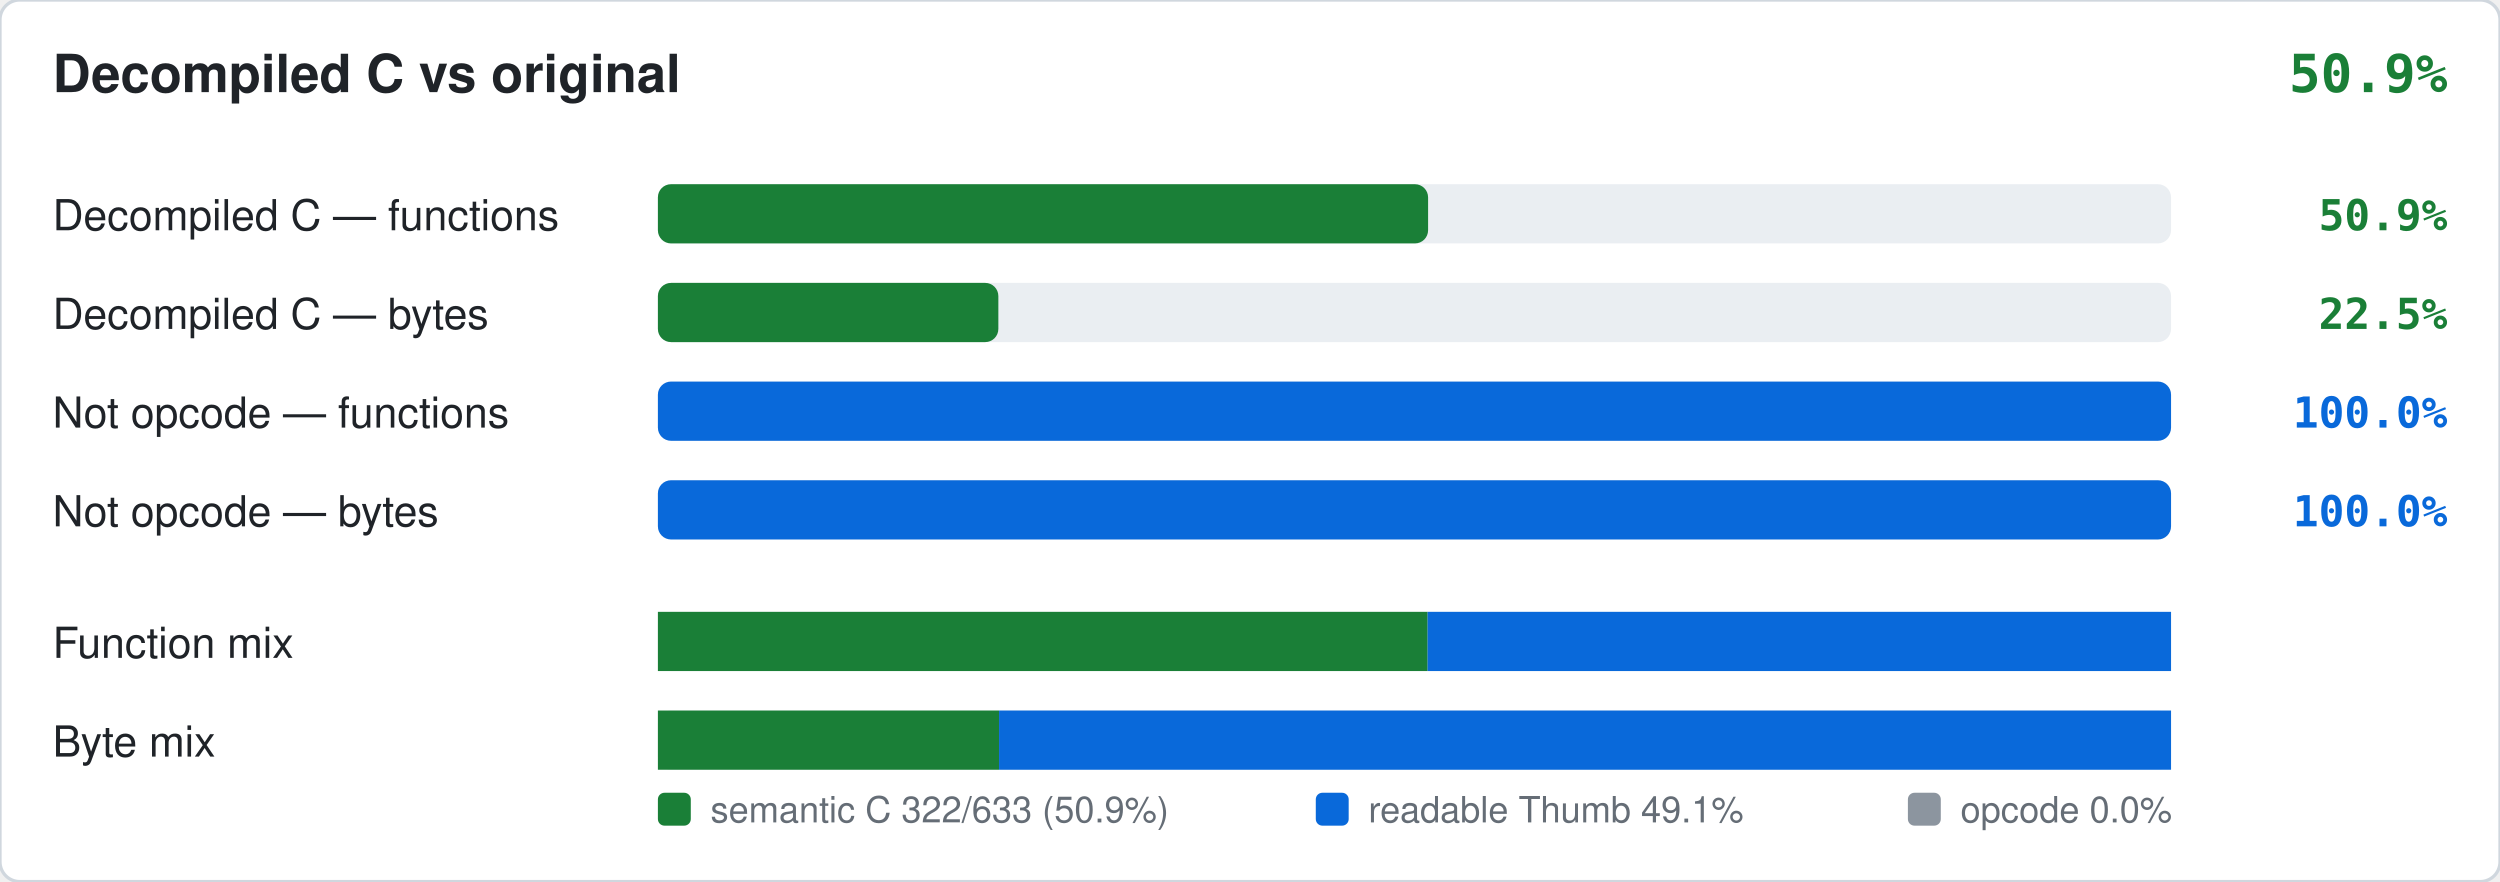
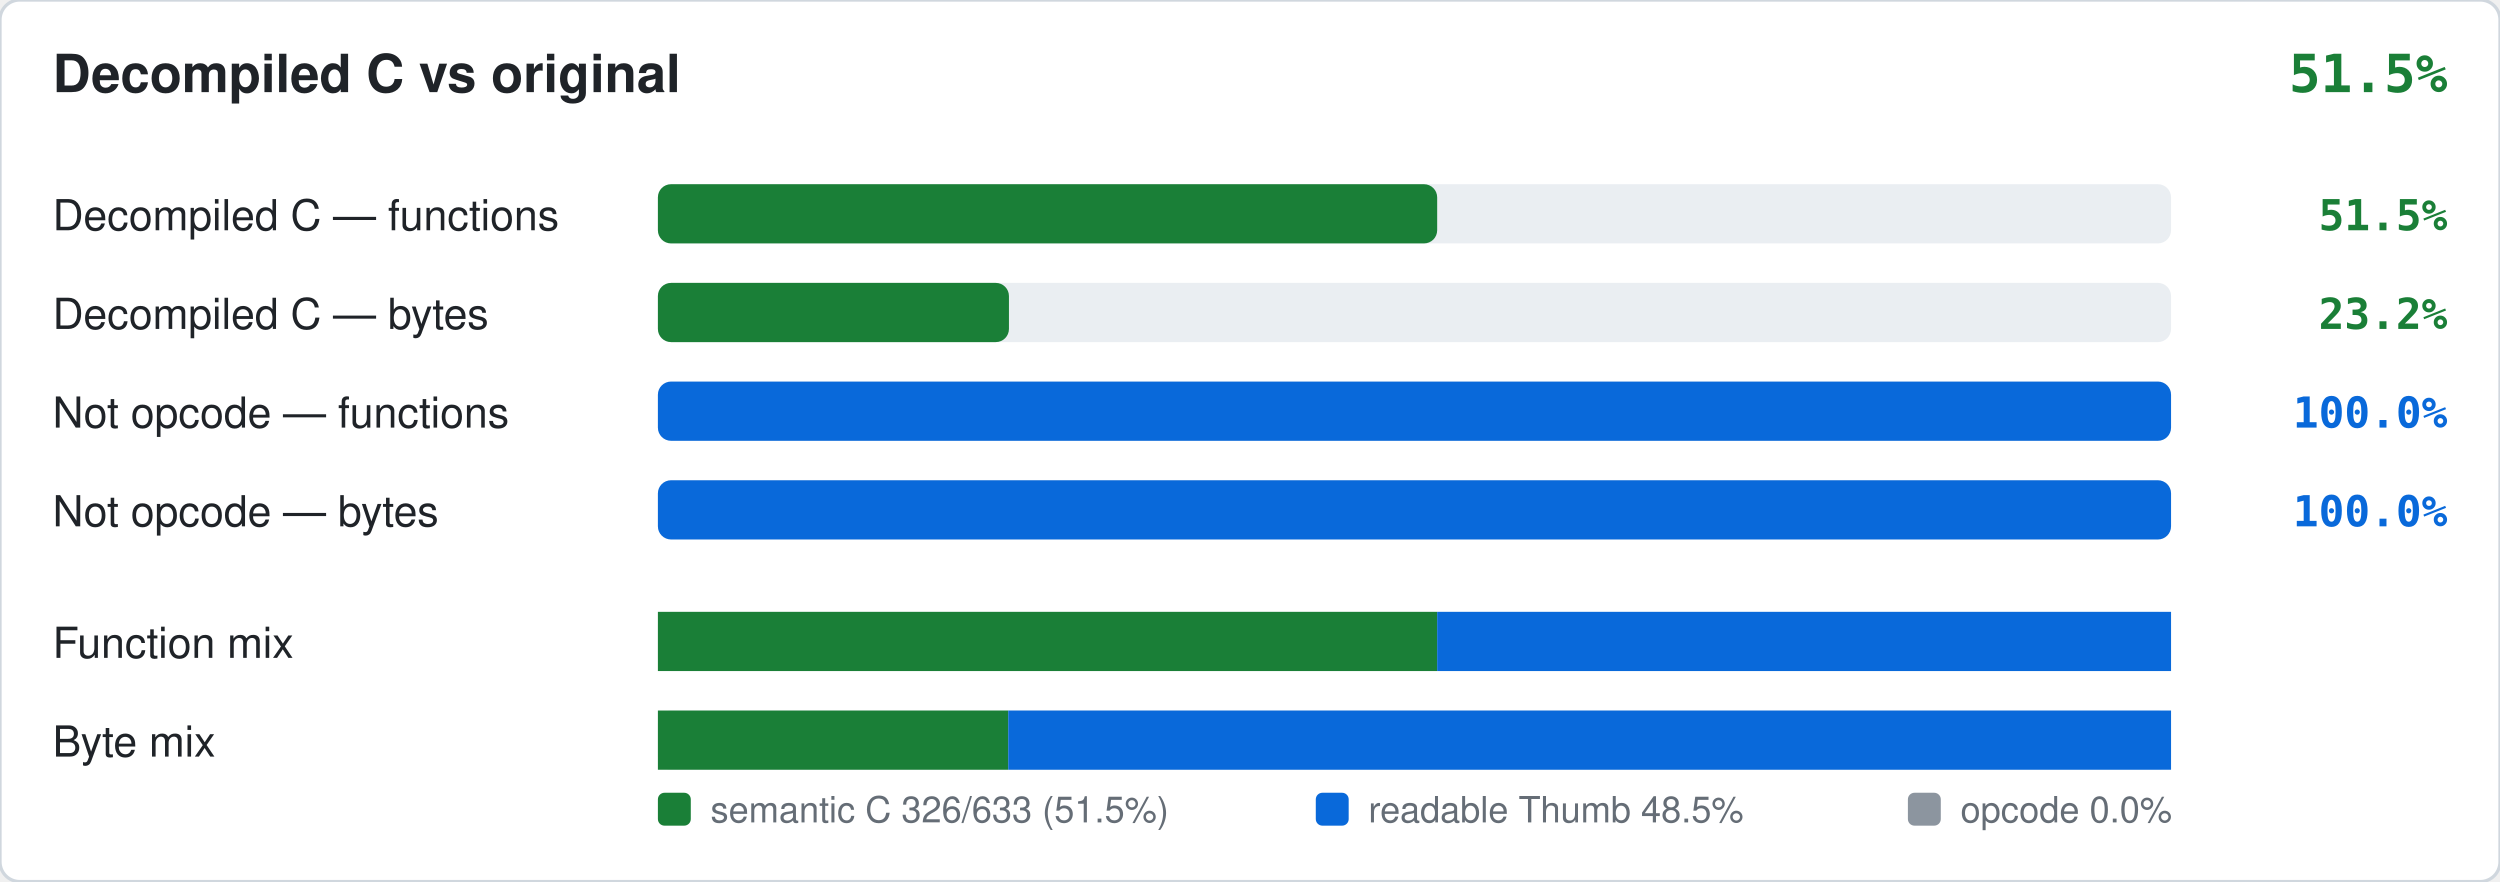
- <svg xmlns="http://www.w3.org/2000/svg" width="760" height="268" viewBox="0 0 760 268" role="img" aria-label="Decompiled C 50.9% functions, 22.5% bytes (322/633, 20,352/90,272)">
+ <svg xmlns="http://www.w3.org/2000/svg" width="760" height="268" viewBox="0 0 760 268" role="img" aria-label="Decompiled C 51.5% functions, 23.2% bytes (326/633, 20,902/90,272)">
  <rect width="760" height="268" rx="6" fill="#ffffff" stroke="#d0d7de" />
  <text x="16" y="28" font-family="-apple-system,BlinkMacSystemFont,Segoe UI,Helvetica,Arial,sans-serif" font-size="16" font-weight="600" fill="#1f2328">Decompiled C vs original</text>
-   <text x="744" y="28" text-anchor="end" font-family="ui-monospace,SFMono-Regular,Menlo,Consolas,monospace" font-size="16" font-weight="700" fill="#1a7f37">50.9%</text>
+   <text x="744" y="28" text-anchor="end" font-family="ui-monospace,SFMono-Regular,Menlo,Consolas,monospace" font-size="16" font-weight="700" fill="#1a7f37">51.5%</text>
  <text x="16" y="70" font-family="-apple-system,BlinkMacSystemFont,Segoe UI,Helvetica,Arial,sans-serif" font-size="13" fill="#1f2328">Decompiled C — functions</text>
  <rect x="200.00" y="56.00" width="460.00" height="18.00" rx="4" fill="#eaeef2" />
-   <rect x="200.00" y="56.00" width="234.14" height="18.00" rx="4" fill="#1a7f37" />
-   <text x="744" y="70" text-anchor="end" font-family="ui-monospace,SFMono-Regular,Menlo,Consolas,monospace" font-size="13" font-weight="700" fill="#1a7f37">50.9%</text>
+   <rect x="200.00" y="56.00" width="236.90" height="18.00" rx="4" fill="#1a7f37" />
+   <text x="744" y="70" text-anchor="end" font-family="ui-monospace,SFMono-Regular,Menlo,Consolas,monospace" font-size="13" font-weight="700" fill="#1a7f37">51.5%</text>
  <text x="16" y="100" font-family="-apple-system,BlinkMacSystemFont,Segoe UI,Helvetica,Arial,sans-serif" font-size="13" fill="#1f2328">Decompiled C — bytes</text>
  <rect x="200.00" y="86.00" width="460.00" height="18.00" rx="4" fill="#eaeef2" />
-   <rect x="200.00" y="86.00" width="103.50" height="18.00" rx="4" fill="#1a7f37" />
-   <text x="744" y="100" text-anchor="end" font-family="ui-monospace,SFMono-Regular,Menlo,Consolas,monospace" font-size="13" font-weight="700" fill="#1a7f37">22.5%</text>
+   <rect x="200.00" y="86.00" width="106.72" height="18.00" rx="4" fill="#1a7f37" />
+   <text x="744" y="100" text-anchor="end" font-family="ui-monospace,SFMono-Regular,Menlo,Consolas,monospace" font-size="13" font-weight="700" fill="#1a7f37">23.2%</text>
  <text x="16" y="130" font-family="-apple-system,BlinkMacSystemFont,Segoe UI,Helvetica,Arial,sans-serif" font-size="13" fill="#1f2328">Not opcode — functions</text>
  <rect x="200.00" y="116.00" width="460.00" height="18.00" rx="4" fill="#eaeef2" />
  <rect x="200.00" y="116.00" width="460.00" height="18.00" rx="4" fill="#0969da" />
  <text x="744" y="130" text-anchor="end" font-family="ui-monospace,SFMono-Regular,Menlo,Consolas,monospace" font-size="13" font-weight="700" fill="#0969da">100.0%</text>
  <text x="16" y="160" font-family="-apple-system,BlinkMacSystemFont,Segoe UI,Helvetica,Arial,sans-serif" font-size="13" fill="#1f2328">Not opcode — bytes</text>
  <rect x="200.00" y="146.00" width="460.00" height="18.00" rx="4" fill="#eaeef2" />
  <rect x="200.00" y="146.00" width="460.00" height="18.00" rx="4" fill="#0969da" />
  <text x="744" y="160" text-anchor="end" font-family="ui-monospace,SFMono-Regular,Menlo,Consolas,monospace" font-size="13" font-weight="700" fill="#0969da">100.0%</text>
  <text x="16" y="200" font-family="-apple-system,BlinkMacSystemFont,Segoe UI,Helvetica,Arial,sans-serif" font-size="13" fill="#1f2328">Function mix</text>
  <rect x="200.00" y="186.00" width="460.00" height="18.00" rx="4" fill="#eaeef2" />
-   <rect x="200.00" y="186.00" width="234.00" height="18.00" fill="#1a7f37" />
-   <rect x="434.00" y="186.00" width="226.00" height="18.00" fill="#0969da" />
+   <rect x="200.00" y="186.00" width="236.90" height="18.00" fill="#1a7f37" />
+   <rect x="436.90" y="186.00" width="223.10" height="18.00" fill="#0969da" />
  <text x="16" y="230" font-family="-apple-system,BlinkMacSystemFont,Segoe UI,Helvetica,Arial,sans-serif" font-size="13" fill="#1f2328">Byte mix</text>
  <rect x="200.00" y="216.00" width="460.00" height="18.00" rx="4" fill="#eaeef2" />
-   <rect x="200.00" y="216.00" width="103.71" height="18.00" fill="#1a7f37" />
-   <rect x="303.71" y="216.00" width="356.29" height="18.00" fill="#0969da" />
+   <rect x="200.00" y="216.00" width="106.51" height="18.00" fill="#1a7f37" />
+   <rect x="306.51" y="216.00" width="353.49" height="18.00" fill="#0969da" />
  <rect x="200" y="241" width="10" height="10" rx="2" fill="#1a7f37" />
-   <text x="216" y="250" font-family="-apple-system,BlinkMacSystemFont,Segoe UI,Helvetica,Arial,sans-serif" font-size="11" fill="#656d76">semantic C 322/633 (50.9%)</text>
+   <text x="216" y="250" font-family="-apple-system,BlinkMacSystemFont,Segoe UI,Helvetica,Arial,sans-serif" font-size="11" fill="#656d76">semantic C 326/633 (51.5%)</text>
  <rect x="400" y="241" width="10" height="10" rx="2" fill="#0969da" />
-   <text x="416" y="250" font-family="-apple-system,BlinkMacSystemFont,Segoe UI,Helvetica,Arial,sans-serif" font-size="11" fill="#656d76">readable Thumb 49.1%</text>
+   <text x="416" y="250" font-family="-apple-system,BlinkMacSystemFont,Segoe UI,Helvetica,Arial,sans-serif" font-size="11" fill="#656d76">readable Thumb 48.5%</text>
  <rect x="580" y="241" width="10" height="10" rx="2" fill="#8c959f" />
  <text x="596" y="250" font-family="-apple-system,BlinkMacSystemFont,Segoe UI,Helvetica,Arial,sans-serif" font-size="11" fill="#656d76">opcode 0.0%</text>
</svg>
